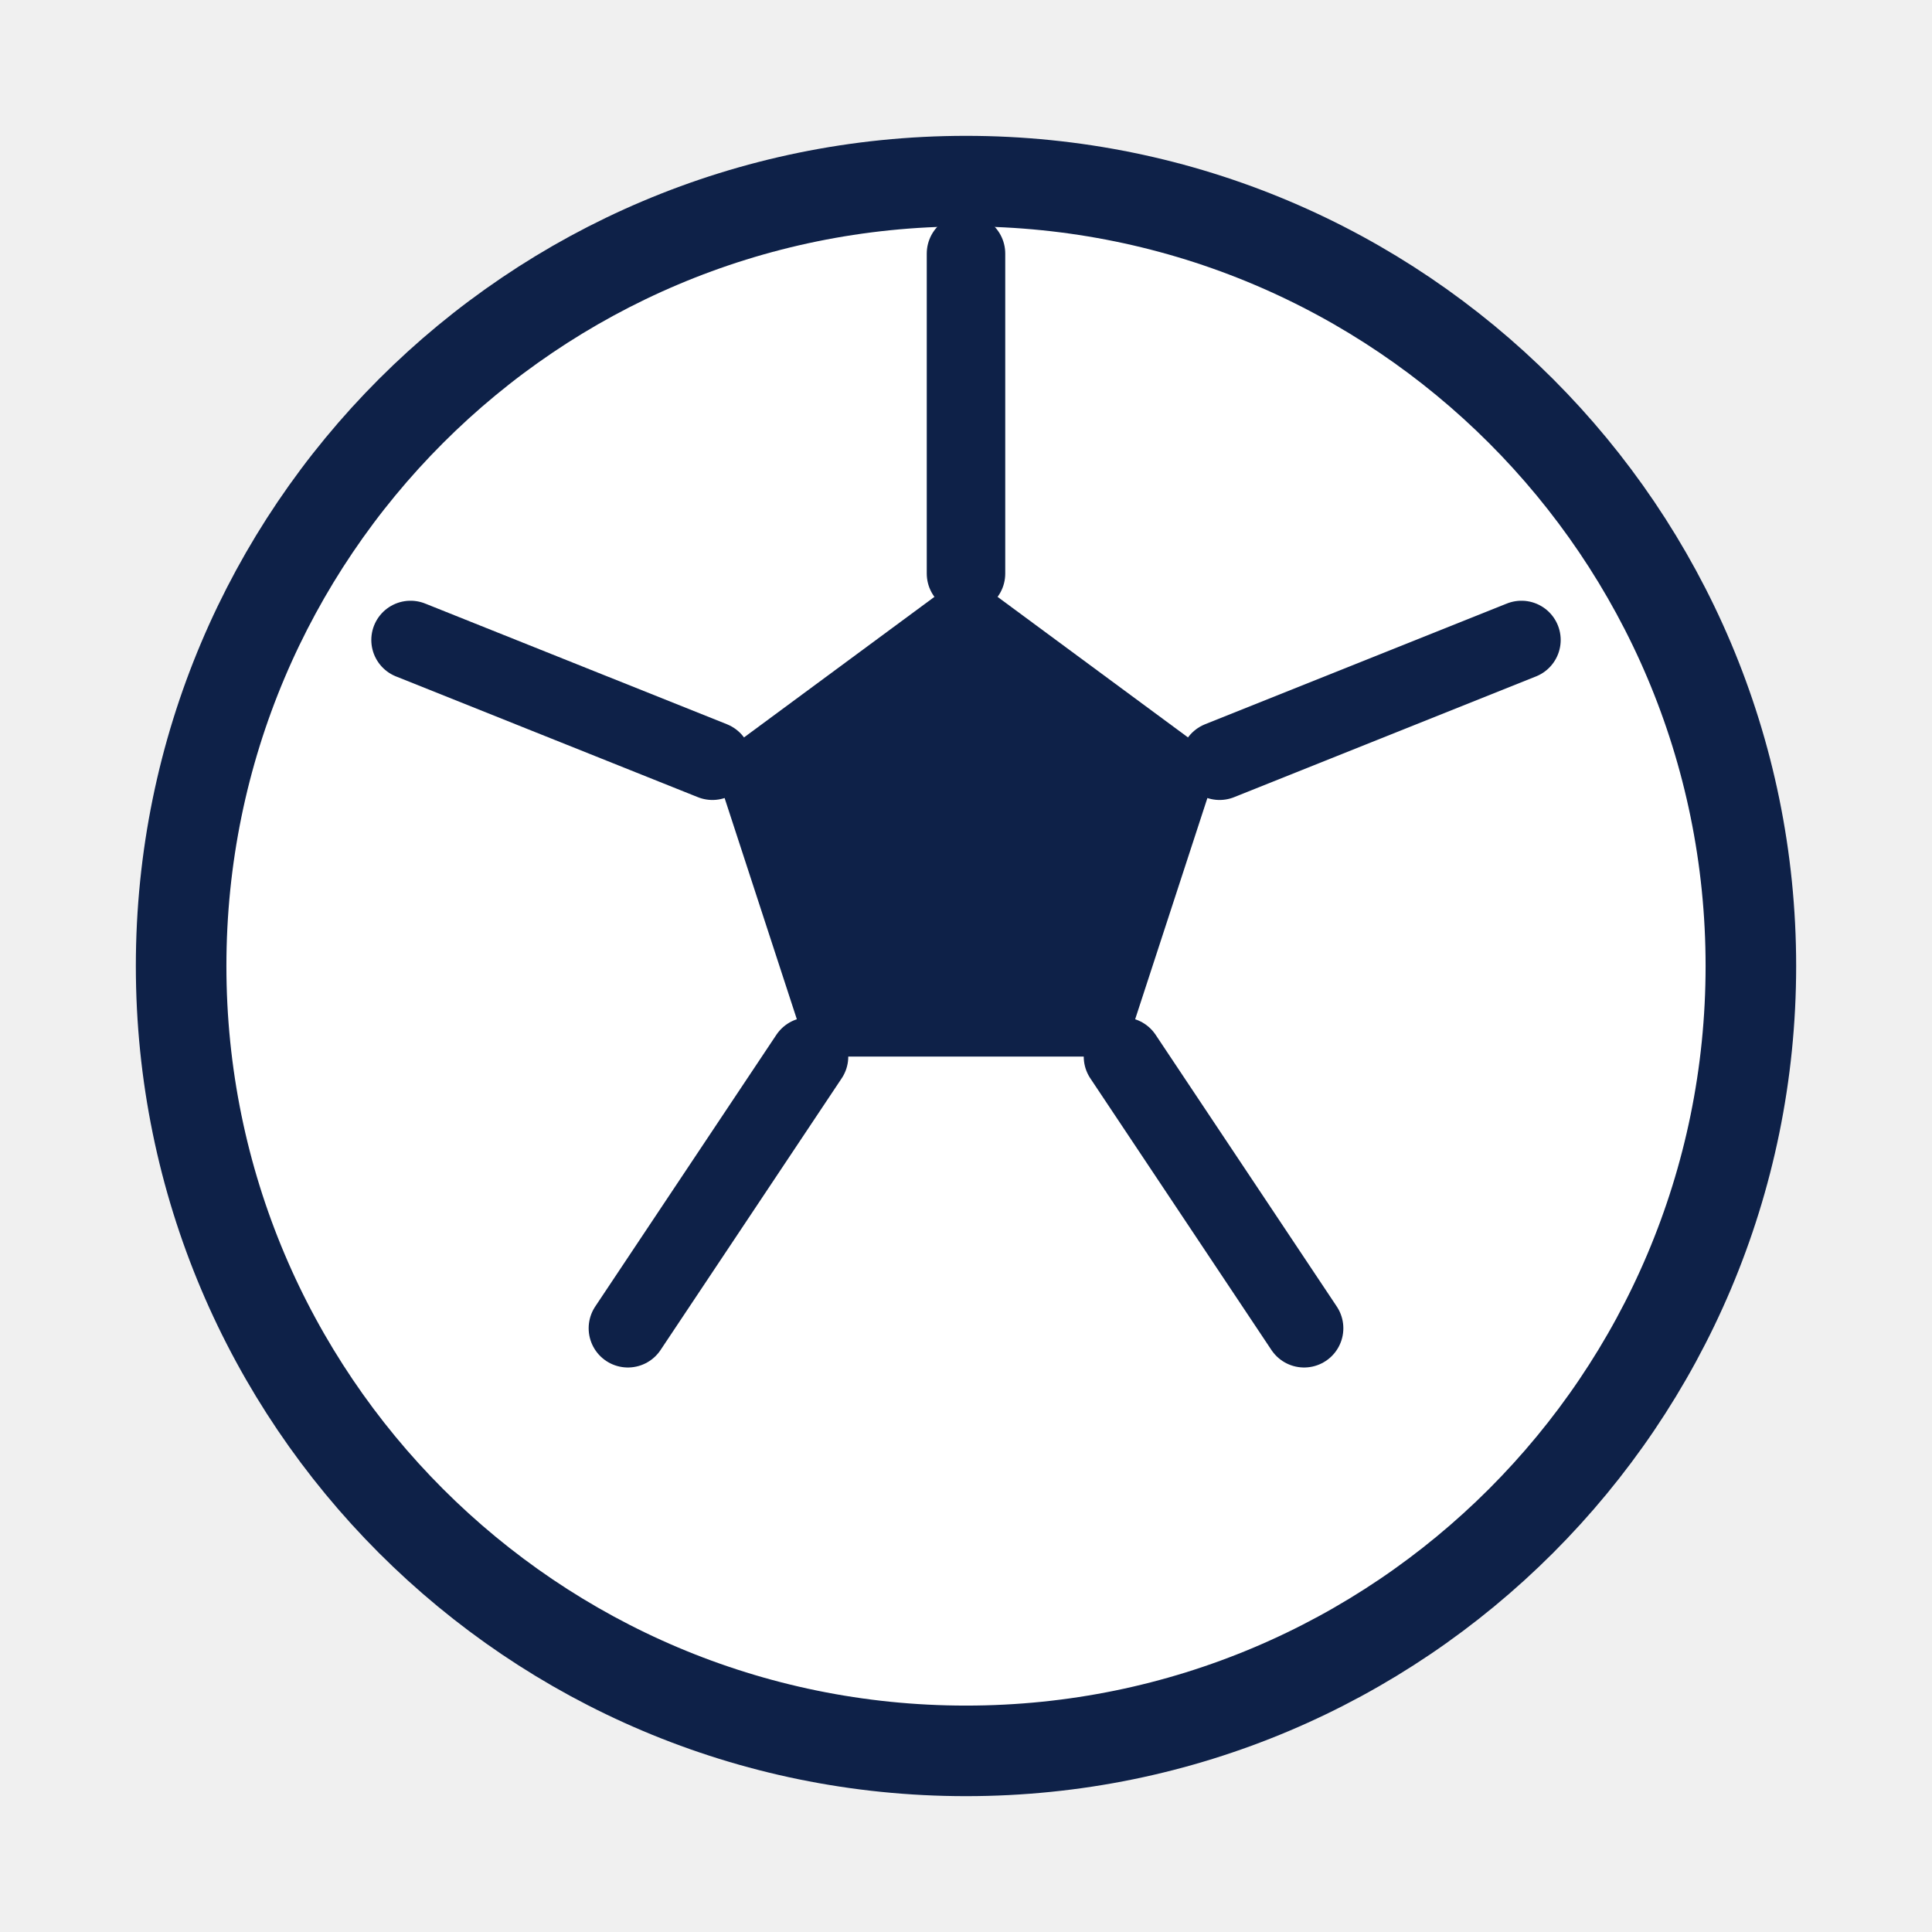
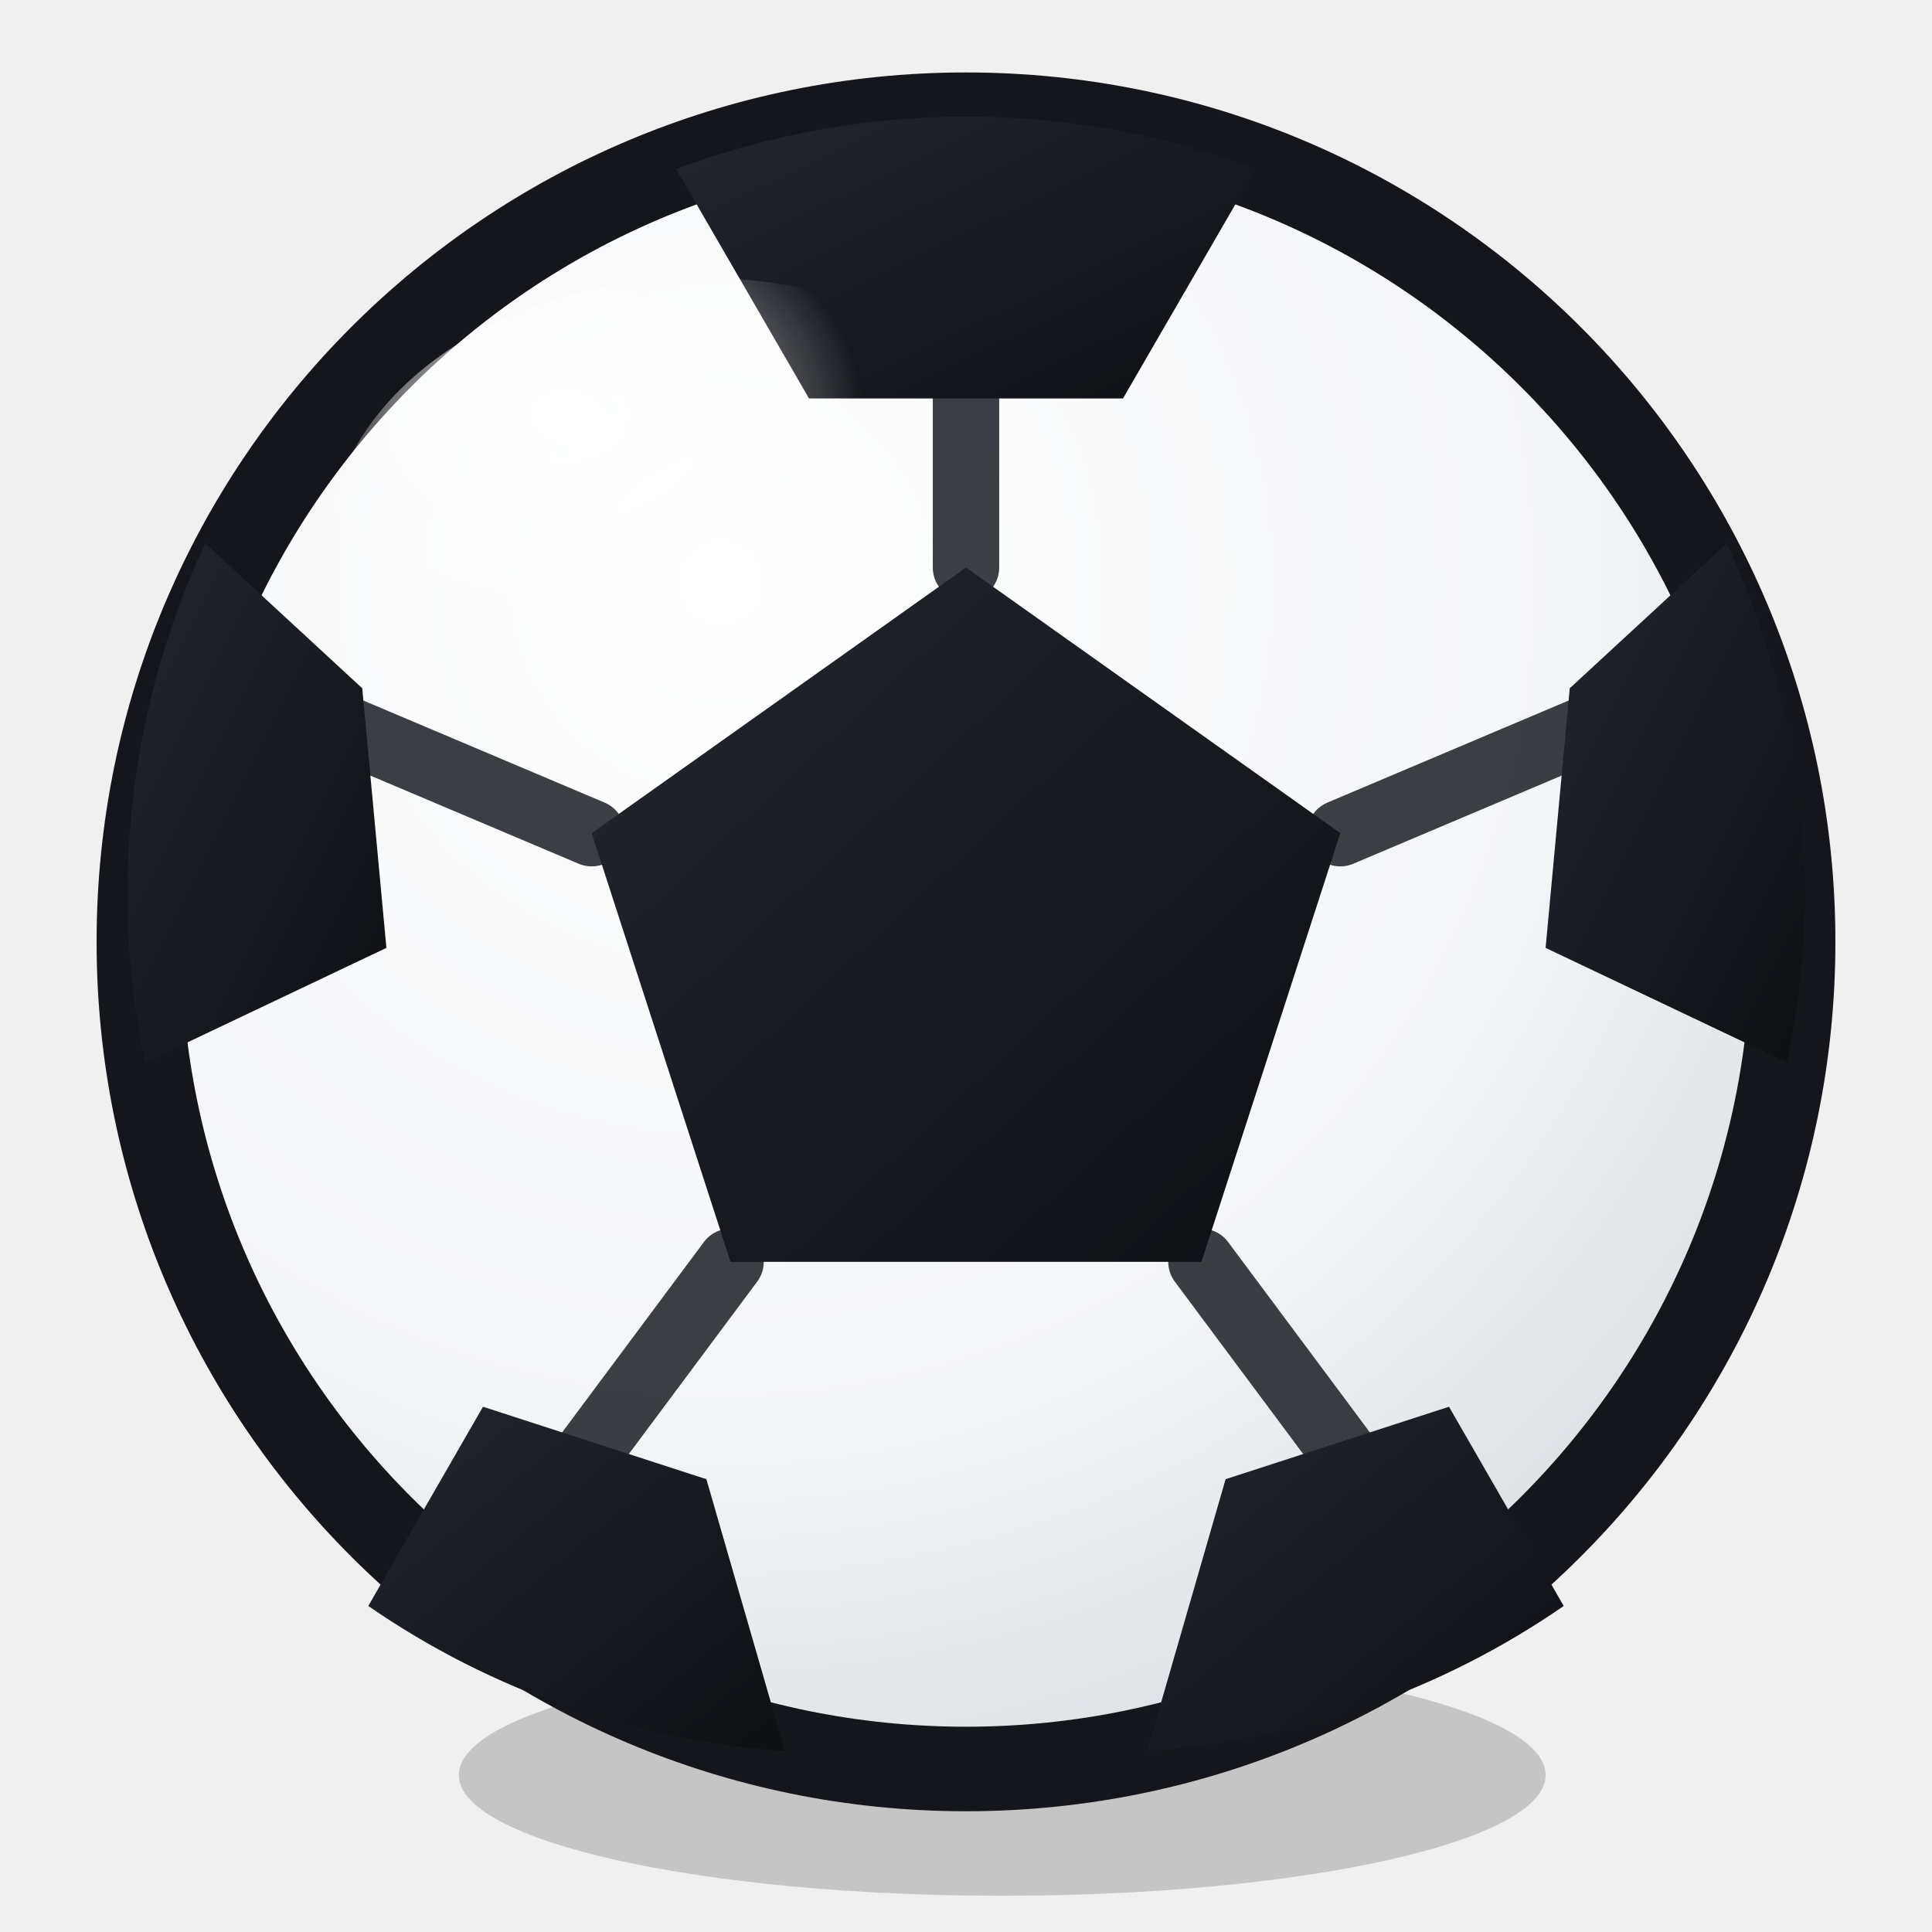
<svg xmlns="http://www.w3.org/2000/svg" width="32" height="32" viewBox="0 0 32 32">
-   <circle cx="16" cy="16" r="13" fill="#ffffff" stroke="#0E2148" stroke-width="1.5" />
-   <path d="M16,9.5 L20.2,12.6 L18.6,17.5 L13.4,17.5 L11.8,12.6 Z" fill="#0E2148" />
-   <g stroke="#0E2148" stroke-width="1.3" fill="none" stroke-linecap="round">
-     <path d="M16,9.5 L16,4.2" />
-     <path d="M20.2,12.6 L25.2,10.6" />
-     <path d="M18.6,17.5 L21.6,22" />
-     <path d="M13.4,17.5 L10.4,22" />
-     <path d="M11.8,12.6 L6.8,10.6" />
+   <defs>
+     <radialGradient id="sphere" cx="0.35" cy="0.28" r="0.95">
+       <stop offset="0" stop-color="#ffffff" />
+       <stop offset="0.55" stop-color="#f4f5f7" />
+       <stop offset="0.85" stop-color="#d9dce1" />
+       <stop offset="1" stop-color="#b8bcc4" />
+     </radialGradient>
+     <radialGradient id="shine" cx="0.32" cy="0.25" r="0.4">
+       <stop offset="0" stop-color="#ffffff" stop-opacity="0.95" />
+       <stop offset="1" stop-color="#ffffff" stop-opacity="0" />
+     </radialGradient>
+     <linearGradient id="panel" x1="0" y1="0" x2="1" y2="1">
+       <stop offset="0" stop-color="#23262e" />
+       <stop offset="1" stop-color="#0d0f13" />
+     </linearGradient>
+   </defs>
+   <ellipse cx="16.6" cy="29.4" rx="9" ry="2" fill="#000" opacity="0.18" />
+   <circle cx="16" cy="15.6" r="13.7" fill="url(#sphere)" stroke="#14161b" stroke-width="1.4" />
+   <g stroke="#1a1d23" stroke-width="1.1" fill="none" stroke-linecap="round" opacity="0.85">
+     <path d="M16 9.4 L16 4.2" />
+     <path d="M22.2 13.8 L27.4 11.6" />
+     <path d="M19.9 20.9 L23.4 25.6" />
+     <path d="M12.1 20.9 L8.6 25.6" />
+     <path d="M9.8 13.8 L4.6 11.6" />
  </g>
+   <path d="M16 9.4 L22.2 13.8 L19.9 20.9 L12.1 20.9 L9.8 13.8 Z" fill="url(#panel)" />
+   <path d="M11.2 2.8 A13.7 13.7 0 0 1 20.8 2.8 L18.6 6.6 L13.4 6.6 Z" fill="url(#panel)" />
+   <path d="M28.6 9.0 A13.7 13.7 0 0 1 29.6 17.6 L25.6 15.7 L26.0 11.4 Z" fill="url(#panel)" />
+   <path d="M25.9 26.6 A13.7 13.7 0 0 1 19.0 29.0 L20.3 24.5 L24.0 23.3 Z" fill="url(#panel)" />
+   <path d="M13.0 29.0 A13.7 13.7 0 0 1 6.1 26.6 L8.0 23.3 L11.7 24.5 Z" fill="url(#panel)" />
+   <path d="M2.4 17.6 A13.7 13.7 0 0 1 3.4 9.0 L6.0 11.4 L6.4 15.7 Z" fill="url(#panel)" />
+   <ellipse cx="11.6" cy="9.2" rx="6.2" ry="4.6" fill="url(#shine)" />
</svg>
